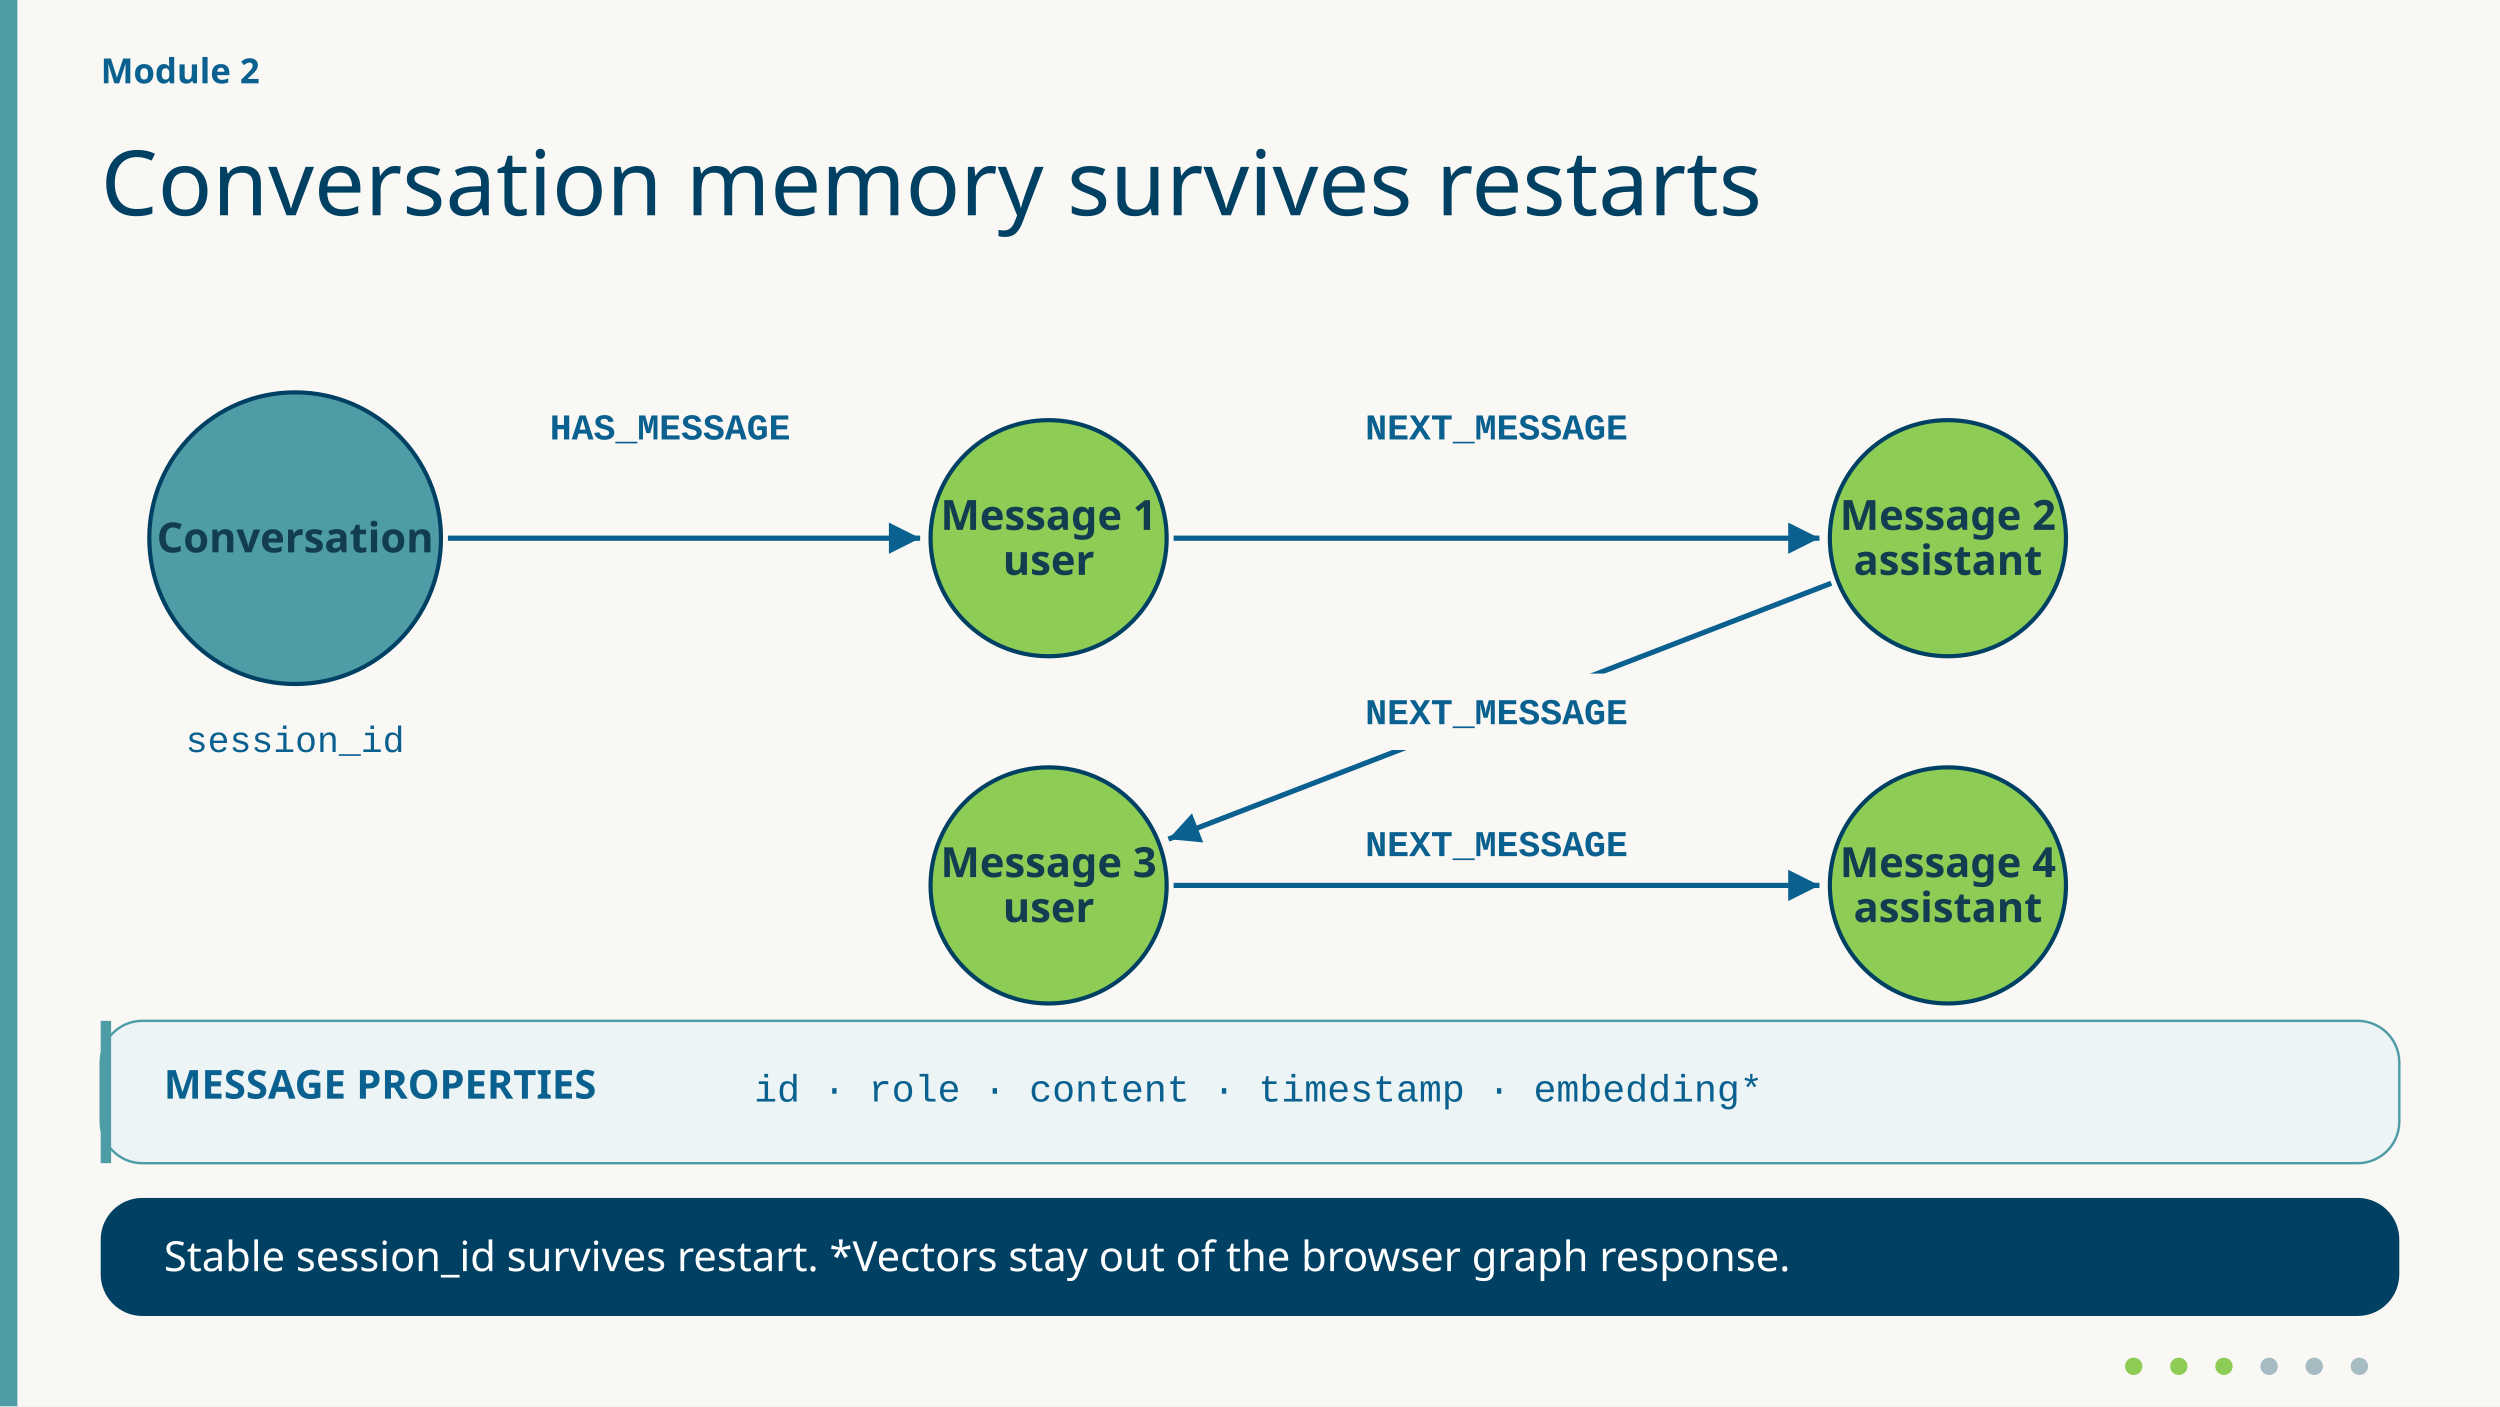
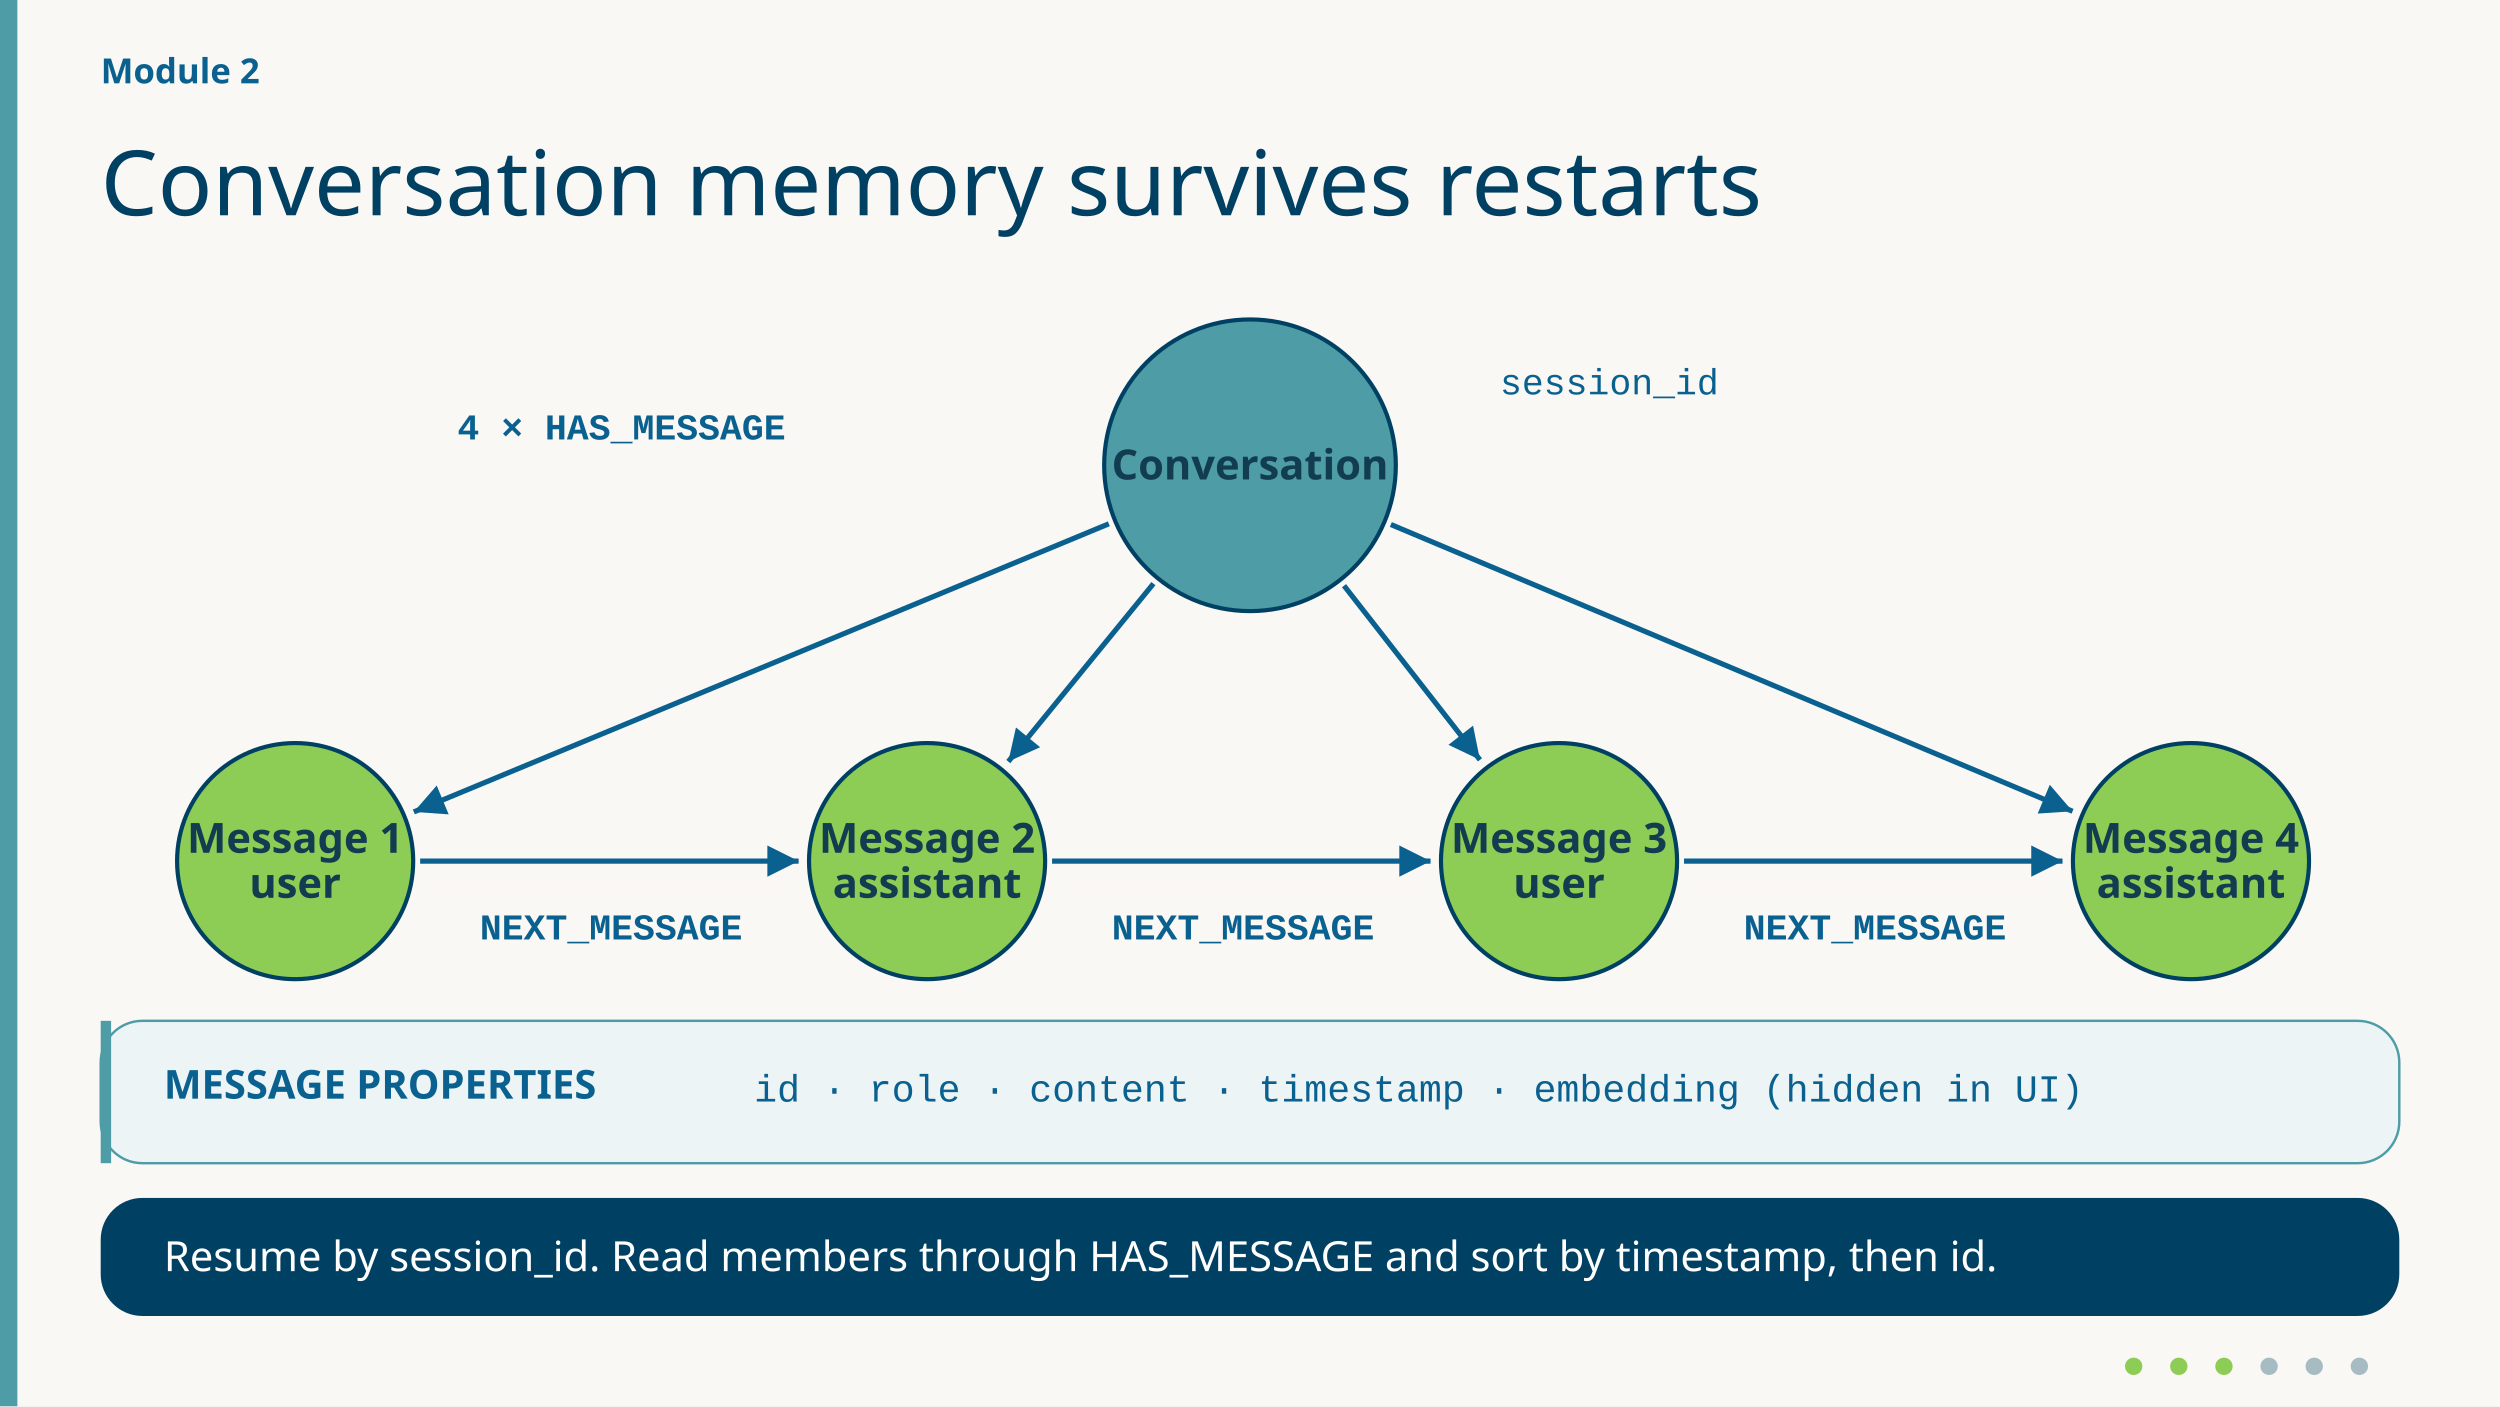
<svg xmlns="http://www.w3.org/2000/svg" width="1440" height="810" viewBox="0 0 720 405" role="img">
  <defs>
    <marker id="arrow" markerWidth="8" markerHeight="8" refX="6" refY="3" orient="auto">
      <path d="M0,0 L6,3 L0,6 Z" fill="#0a6190" />
    </marker>
  </defs>
  <rect width="720" height="405" fill="#faf8f5" />
  <rect width="5" height="405" fill="#4e9ca6" />
  <text x="29" y="24" font-family="Public Sans, sans-serif" font-size="10" font-weight="700" fill="#0a6190">Module 2</text>
  <text x="29" y="62" font-family="Syne, sans-serif" font-size="26" fill="#004063">Conversation memory survives restarts</text>
-   <circle cx="85.0" cy="155.0" r="42.0" fill="#4e9ca6" stroke="#004063" stroke-width="1.2" />
-   <rect x="25" y="202" width="120" height="22" rx="0" fill="none" stroke="none" stroke-width="1" />
-   <text x="85.0" y="216.57" text-anchor="middle" font-family="Courier New, sans-serif" font-size="10.5" font-weight="400" fill="#0a6190">session_id</text>
-   <circle cx="302.0" cy="155.0" r="34.0" fill="#8dcc55" stroke="#004063" stroke-width="1.2" />
-   <circle cx="561.0" cy="155.0" r="34.0" fill="#8dcc55" stroke="#004063" stroke-width="1.2" />
-   <circle cx="302.0" cy="255.0" r="34.0" fill="#8dcc55" stroke="#004063" stroke-width="1.2" />
-   <circle cx="561.0" cy="255.0" r="34.0" fill="#8dcc55" stroke="#004063" stroke-width="1.2" />
-   <line x1="129.0" y1="155.0" x2="265.0" y2="155.0" stroke="#0a6190" stroke-width="1.5" marker-end="url(#arrow)" />
-   <rect x="148.0" y="112" width="90" height="22" rx="0" fill="#faf8f5" stroke="none" stroke-width="1" />
-   <text x="193.0" y="126.57" text-anchor="middle" font-family="Courier New, sans-serif" font-size="10.5" font-weight="700" fill="#0a6190">HAS_MESSAGE</text>
-   <line x1="338.0" y1="155.0" x2="524.0" y2="155.0" stroke="#0a6190" stroke-width="1.5" marker-end="url(#arrow)" />
-   <rect x="383.6" y="112" width="94.8" height="22" rx="0" fill="#faf8f5" stroke="none" stroke-width="1" />
-   <text x="431.0" y="126.57" text-anchor="middle" font-family="Courier New, sans-serif" font-size="10.5" font-weight="700" fill="#0a6190">NEXT_MESSAGE</text>
-   <line x1="527.416" y1="167.967" x2="336.517" y2="241.673" stroke="#0a6190" stroke-width="1.5" marker-end="url(#arrow)" />
-   <rect x="383.6" y="194" width="94.8" height="22" rx="0" fill="#faf8f5" stroke="none" stroke-width="1" />
-   <text x="431.0" y="208.57" text-anchor="middle" font-family="Courier New, sans-serif" font-size="10.5" font-weight="700" fill="#0a6190">NEXT_MESSAGE</text>
-   <line x1="338.0" y1="255.0" x2="524.0" y2="255.0" stroke="#0a6190" stroke-width="1.5" marker-end="url(#arrow)" />
-   <rect x="383.6" y="232" width="94.8" height="22" rx="0" fill="#faf8f5" stroke="none" stroke-width="1" />
-   <text x="431.0" y="246.57" text-anchor="middle" font-family="Courier New, sans-serif" font-size="10.5" font-weight="700" fill="#0a6190">NEXT_MESSAGE</text>
+   <line x1="400.56" y1="151.06" x2="596.89" y2="233.65" stroke="#0a6190" stroke-width="1.5" marker-end="url(#arrow)" />
+   <line x1="387.08" y1="168.68" x2="426.23" y2="218.84" stroke="#0a6190" stroke-width="1.5" marker-end="url(#arrow)" />
+   <line x1="332.19" y1="168.09" x2="290.39" y2="219.33" stroke="#0a6190" stroke-width="1.5" marker-end="url(#arrow)" />
+   <circle cx="360.0" cy="134.0" r="42.0" fill="#4e9ca6" stroke="#004063" stroke-width="1.2" />
+   <rect x="406" y="99" width="115" height="22" rx="0" fill="none" stroke="none" stroke-width="1" />
+   <text x="463.5" y="113.57" text-anchor="middle" font-family="Courier New, sans-serif" font-size="10.5" font-weight="400" fill="#0a6190">session_id</text>
+   <circle cx="85.0" cy="248.0" r="34.0" fill="#8dcc55" stroke="#004063" stroke-width="1.2" />
+   <circle cx="267.0" cy="248.0" r="34.0" fill="#8dcc55" stroke="#004063" stroke-width="1.2" />
+   <circle cx="449.0" cy="248.0" r="34.0" fill="#8dcc55" stroke="#004063" stroke-width="1.2" />
+   <circle cx="631.0" cy="248.0" r="34.0" fill="#8dcc55" stroke="#004063" stroke-width="1.2" />
+   <line x1="319.35" y1="150.85" x2="119.18" y2="233.83" stroke="#0a6190" stroke-width="1.5" marker-end="url(#arrow)" />
+   <rect x="91" y="111" width="176" height="24" rx="0" fill="none" stroke="none" stroke-width="1" />
+   <text x="179.0" y="126.57" text-anchor="middle" font-family="Courier New, sans-serif" font-size="10.5" font-weight="700" fill="#0a6190">4 × HAS_MESSAGE</text>
+   <line x1="121" y1="248" x2="230" y2="248" stroke="#0a6190" stroke-width="1.5" marker-end="url(#arrow)" />
+   <rect x="123.0" y="257" width="106" height="20" rx="0" fill="#faf8f5" stroke="none" stroke-width="1" />
+   <text x="176.0" y="270.57" text-anchor="middle" font-family="Courier New, sans-serif" font-size="10.5" font-weight="700" fill="#0a6190">NEXT_MESSAGE</text>
+   <line x1="303" y1="248" x2="412" y2="248" stroke="#0a6190" stroke-width="1.5" marker-end="url(#arrow)" />
+   <rect x="305.0" y="257" width="106" height="20" rx="0" fill="#faf8f5" stroke="none" stroke-width="1" />
+   <text x="358.0" y="270.57" text-anchor="middle" font-family="Courier New, sans-serif" font-size="10.5" font-weight="700" fill="#0a6190">NEXT_MESSAGE</text>
+   <line x1="485" y1="248" x2="594" y2="248" stroke="#0a6190" stroke-width="1.5" marker-end="url(#arrow)" />
+   <rect x="487.0" y="257" width="106" height="20" rx="0" fill="#faf8f5" stroke="none" stroke-width="1" />
+   <text x="540.0" y="270.57" text-anchor="middle" font-family="Courier New, sans-serif" font-size="10.5" font-weight="700" fill="#0a6190">NEXT_MESSAGE</text>
  <rect x="29" y="294" width="662" height="41" rx="12" fill="#edf4f5" stroke="#4e9ca6" stroke-width="0.7" />
  <rect x="29" y="294" width="3" height="41" rx="0" fill="#4e9ca6" stroke="none" stroke-width="1" />
  <rect x="40" y="302" width="640" height="21" rx="0" fill="none" stroke="none" stroke-width="1" />
  <text x="47.2" y="316.41" text-anchor="start" font-family="Public Sans, sans-serif" font-size="11.5" font-weight="700" fill="#0a6190">MESSAGE PROPERTIES</text>
  <rect x="210" y="300" width="466" height="27" rx="0" fill="none" stroke="none" stroke-width="1" />
-   <text x="217.2" y="317.24" text-anchor="start" font-family="Courier New, sans-serif" font-size="11" font-weight="400" fill="#0a6190">id · role · content · timestamp · embedding*</text>
+   <text x="217.2" y="317.24" text-anchor="start" font-family="Courier New, sans-serif" font-size="11" font-weight="400" fill="#0a6190">id · role · content · timestamp · embedding (hidden in UI)</text>
  <rect x="29" y="345" width="662" height="34" rx="12" fill="#004063" stroke="none" stroke-width="1" />
  <rect x="40" y="345" width="640" height="34" rx="0" fill="none" stroke="none" stroke-width="1" />
-   <text x="47.2" y="366.08" text-anchor="start" font-family="Public Sans, sans-serif" font-size="12" font-weight="400" fill="#ffffff">Stable session_id survives restart. *Vectors stay out of the browser graph response.</text>
+   <text x="47.2" y="366.08" text-anchor="start" font-family="Public Sans, sans-serif" font-size="12" font-weight="400" fill="#ffffff">Resume by session_id. Read members through HAS_MESSAGE and sort by timestamp, then id.</text>
  <circle cx="614.5" cy="393.5" r="2.5" fill="#8dcc55" stroke="none" stroke-width="1" />
  <circle cx="627.5" cy="393.5" r="2.5" fill="#8dcc55" stroke="none" stroke-width="1" />
  <circle cx="640.5" cy="393.5" r="2.5" fill="#8dcc55" stroke="none" stroke-width="1" />
  <circle cx="653.5" cy="393.5" r="2.5" fill="#a7bbc3" stroke="none" stroke-width="1" />
  <circle cx="666.5" cy="393.5" r="2.5" fill="#a7bbc3" stroke="none" stroke-width="1" />
  <circle cx="679.5" cy="393.5" r="2.5" fill="#a7bbc3" stroke="none" stroke-width="1" />
-   <rect x="33" y="113" width="104" height="84" rx="0" fill="none" stroke="none" stroke-width="1" />
-   <text x="85.0" y="159.08" text-anchor="middle" font-family="Public Sans, sans-serif" font-size="12" font-weight="700" fill="#123c50">Conversation</text>
-   <rect x="258" y="121" width="88" height="68" rx="0" fill="none" stroke="none" stroke-width="1" />
-   <text x="302.0" y="152.6" text-anchor="middle" font-family="Public Sans, sans-serif" font-size="12" font-weight="700" fill="#123c50">Message 1</text>
-   <text x="302.0" y="165.56" text-anchor="middle" font-family="Public Sans, sans-serif" font-size="12" font-weight="700" fill="#123c50">user</text>
-   <rect x="517" y="121" width="88" height="68" rx="0" fill="none" stroke="none" stroke-width="1" />
-   <text x="561.0" y="152.6" text-anchor="middle" font-family="Public Sans, sans-serif" font-size="12" font-weight="700" fill="#123c50">Message 2</text>
-   <text x="561.0" y="165.56" text-anchor="middle" font-family="Public Sans, sans-serif" font-size="12" font-weight="700" fill="#123c50">assistant</text>
-   <rect x="258" y="221" width="88" height="68" rx="0" fill="none" stroke="none" stroke-width="1" />
-   <text x="302.0" y="252.6" text-anchor="middle" font-family="Public Sans, sans-serif" font-size="12" font-weight="700" fill="#123c50">Message 3</text>
-   <text x="302.0" y="265.56" text-anchor="middle" font-family="Public Sans, sans-serif" font-size="12" font-weight="700" fill="#123c50">user</text>
-   <rect x="517" y="221" width="88" height="68" rx="0" fill="none" stroke="none" stroke-width="1" />
-   <text x="561.0" y="252.6" text-anchor="middle" font-family="Public Sans, sans-serif" font-size="12" font-weight="700" fill="#123c50">Message 4</text>
-   <text x="561.0" y="265.56" text-anchor="middle" font-family="Public Sans, sans-serif" font-size="12" font-weight="700" fill="#123c50">assistant</text>
+   <rect x="308" y="92" width="104" height="84" rx="0" fill="none" stroke="none" stroke-width="1" />
+   <text x="360.0" y="138.08" text-anchor="middle" font-family="Public Sans, sans-serif" font-size="12" font-weight="700" fill="#123c50">Conversation</text>
+   <rect x="41" y="214" width="88" height="68" rx="0" fill="none" stroke="none" stroke-width="1" />
+   <text x="85.0" y="245.6" text-anchor="middle" font-family="Public Sans, sans-serif" font-size="12" font-weight="700" fill="#123c50">Message 1</text>
+   <text x="85.0" y="258.56" text-anchor="middle" font-family="Public Sans, sans-serif" font-size="12" font-weight="700" fill="#123c50">user</text>
+   <rect x="223" y="214" width="88" height="68" rx="0" fill="none" stroke="none" stroke-width="1" />
+   <text x="267.0" y="245.6" text-anchor="middle" font-family="Public Sans, sans-serif" font-size="12" font-weight="700" fill="#123c50">Message 2</text>
+   <text x="267.0" y="258.56" text-anchor="middle" font-family="Public Sans, sans-serif" font-size="12" font-weight="700" fill="#123c50">assistant</text>
+   <rect x="405" y="214" width="88" height="68" rx="0" fill="none" stroke="none" stroke-width="1" />
+   <text x="449.0" y="245.6" text-anchor="middle" font-family="Public Sans, sans-serif" font-size="12" font-weight="700" fill="#123c50">Message 3</text>
+   <text x="449.0" y="258.56" text-anchor="middle" font-family="Public Sans, sans-serif" font-size="12" font-weight="700" fill="#123c50">user</text>
+   <rect x="587" y="214" width="88" height="68" rx="0" fill="none" stroke="none" stroke-width="1" />
+   <text x="631.0" y="245.6" text-anchor="middle" font-family="Public Sans, sans-serif" font-size="12" font-weight="700" fill="#123c50">Message 4</text>
+   <text x="631.0" y="258.56" text-anchor="middle" font-family="Public Sans, sans-serif" font-size="12" font-weight="700" fill="#123c50">assistant</text>
</svg>
